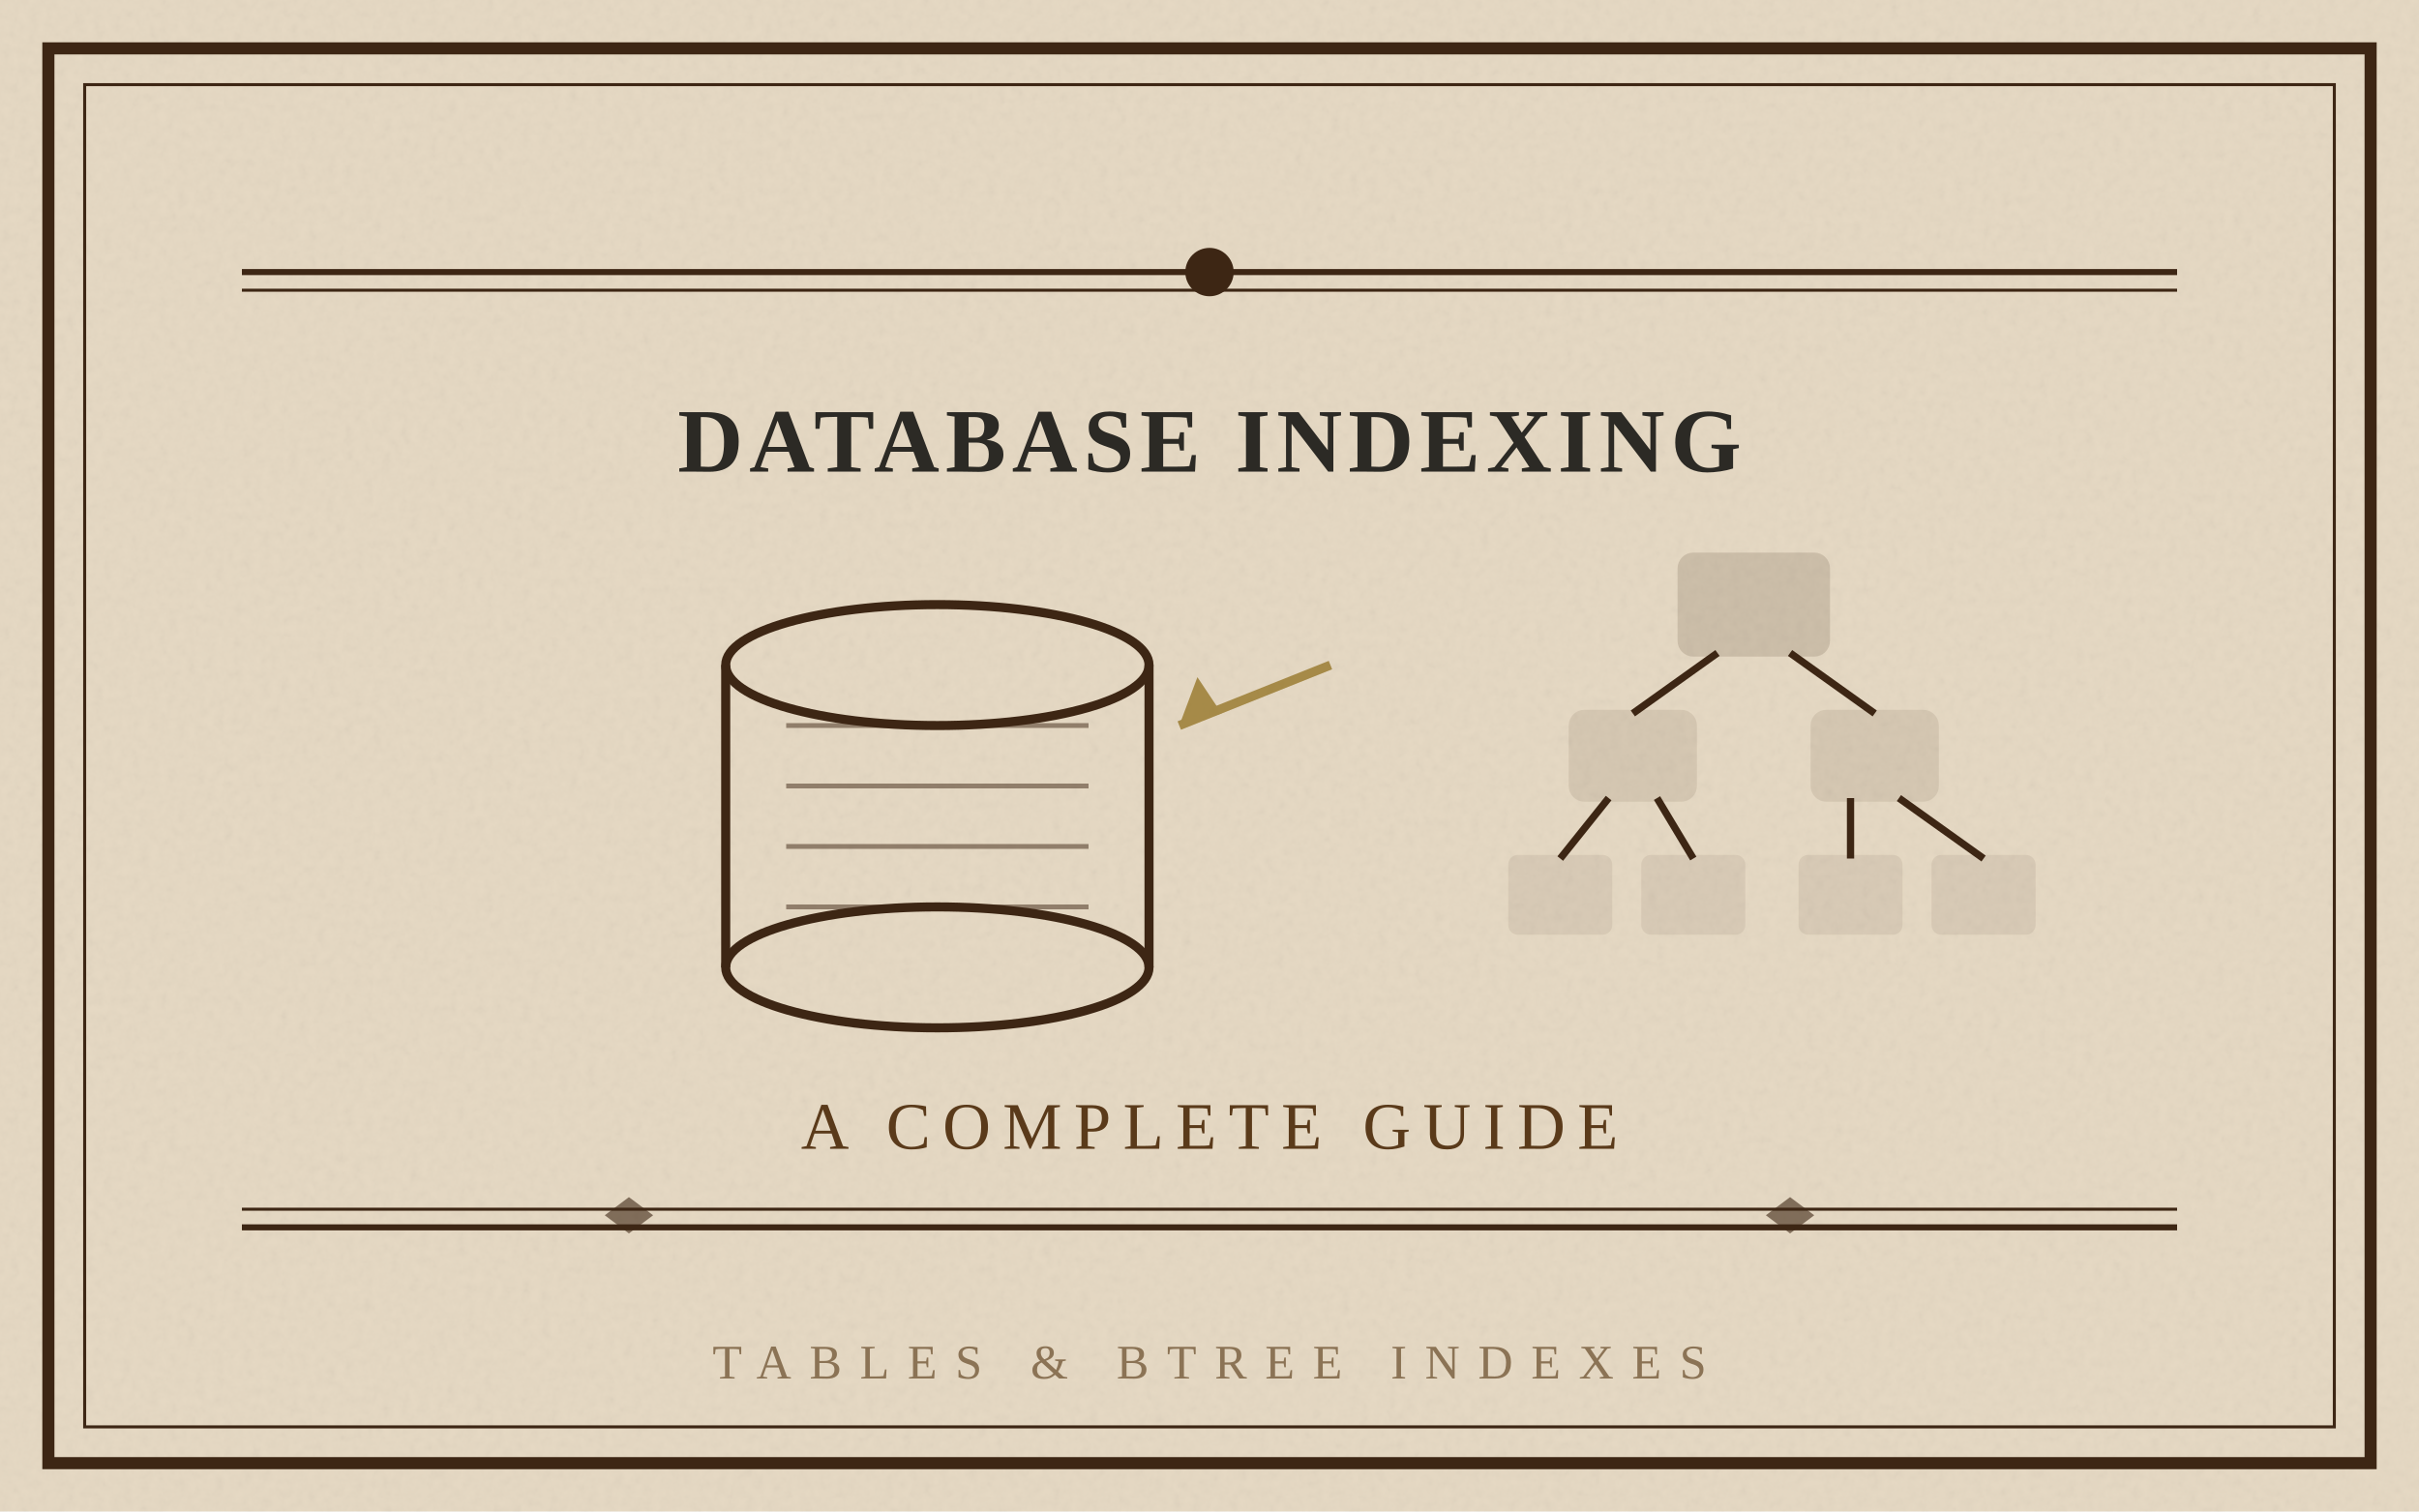
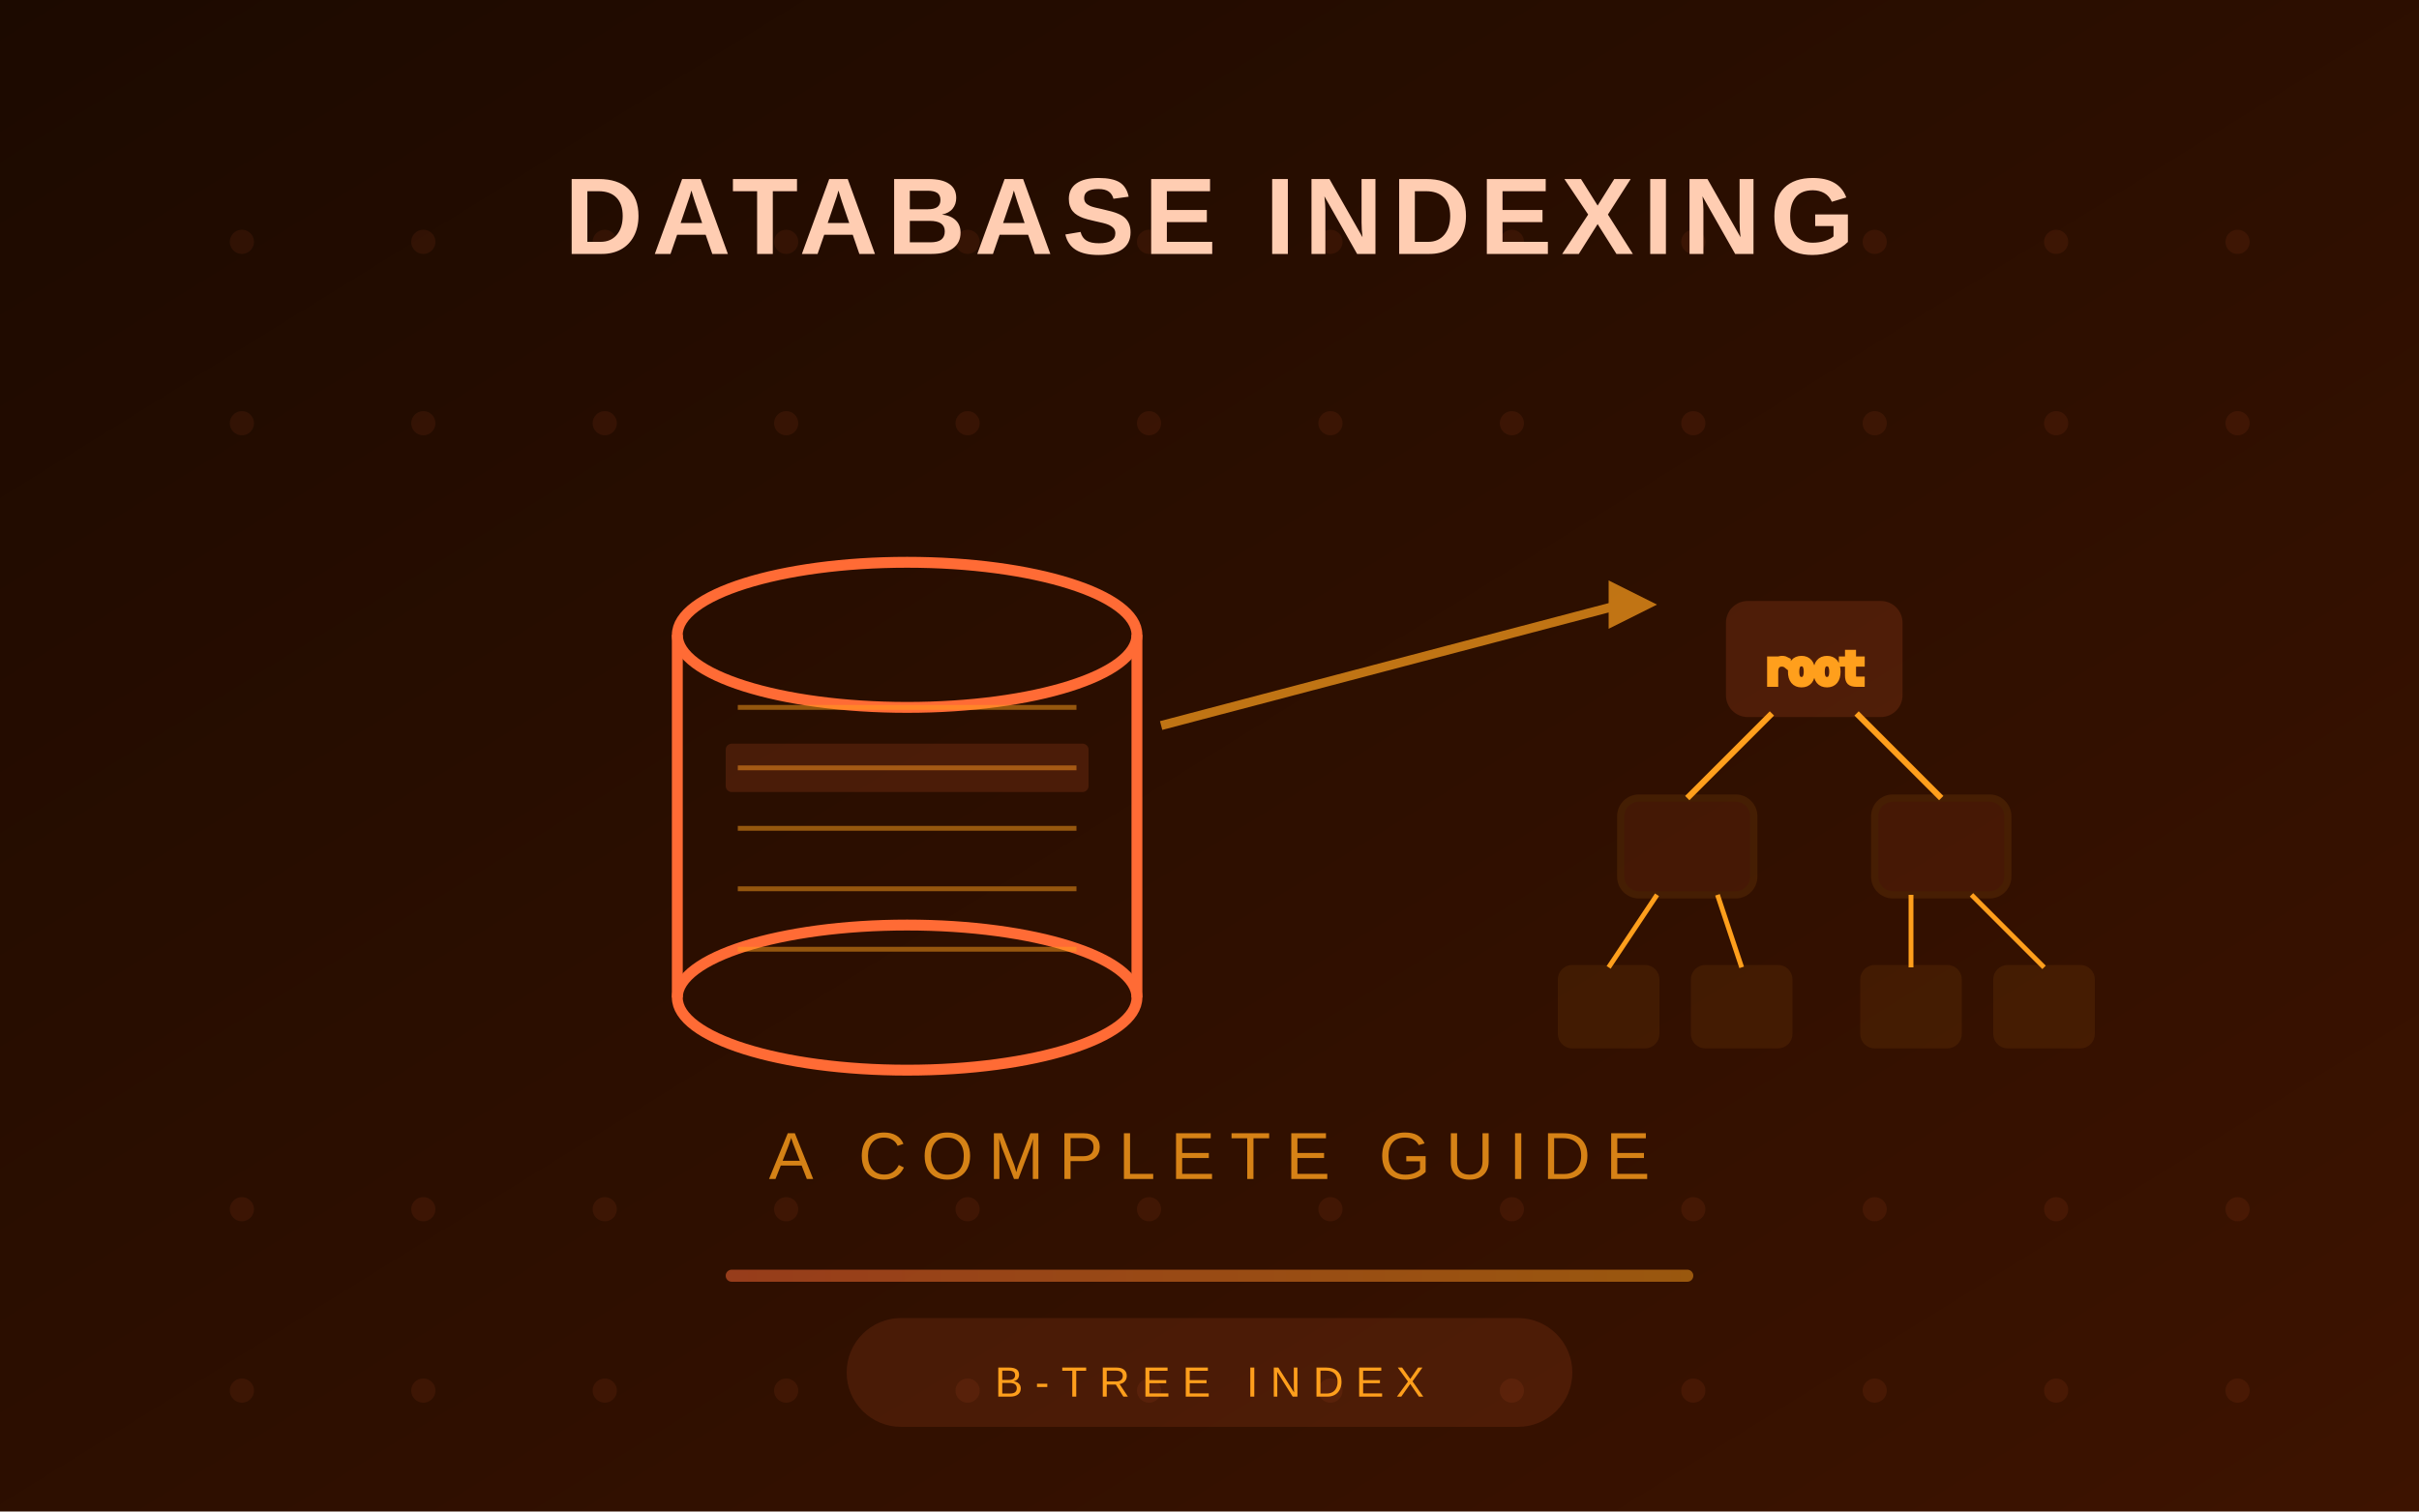
<svg xmlns="http://www.w3.org/2000/svg" viewBox="0 0 400 250">
-   <rect width="400" height="250" fill="#e8dcc8" />
-   <filter id="grain">
-     <feTurbulence type="fractalNoise" baseFrequency="0.65" numOctaves="3" stitchTiles="stitch" />
-     <feColorMatrix type="saturate" values="0" />
-     <feBlend in="SourceGraphic" mode="multiply" />
-   </filter>
-   <rect width="400" height="250" fill="#d4c4a8" opacity="0.12" filter="url(#grain)" />
-   <rect x="8" y="8" width="384" height="234" fill="none" stroke="#3d2614" stroke-width="2" />
-   <rect x="14" y="14" width="372" height="222" fill="none" stroke="#3d2614" stroke-width="0.5" />
-   <line x1="40" y1="45" x2="360" y2="45" stroke="#3d2614" stroke-width="1" />
-   <circle cx="200" cy="45" r="4" fill="#3d2614" />
-   <line x1="40" y1="48" x2="360" y2="48" stroke="#3d2614" stroke-width="0.5" />
-   <text x="200" y="78" text-anchor="middle" font-family="Georgia, 'Times New Roman', serif" font-size="15" font-weight="bold" fill="#2c2a25" letter-spacing="1">DATABASE INDEXING</text>
-   <g transform="translate(155,135)" fill="none" stroke="#3d2614" stroke-width="1.5">
-     <ellipse cx="0" cy="-25" rx="35" ry="10" />
-     <line x1="-35" y1="-25" x2="-35" y2="25" />
-     <line x1="35" y1="-25" x2="35" y2="25" />
-     <ellipse cx="0" cy="25" rx="35" ry="10" />
-     <line x1="-25" y1="-15" x2="25" y2="-15" stroke-width="0.8" opacity="0.5" />
-     <line x1="-25" y1="-5" x2="25" y2="-5" stroke-width="0.8" opacity="0.5" />
-     <line x1="-25" y1="5" x2="25" y2="5" stroke-width="0.8" opacity="0.5" />
-     <line x1="-25" y1="15" x2="25" y2="15" stroke-width="0.8" opacity="0.5" />
+   <defs>
+     <linearGradient id="bg" x1="0%" y1="0%" x2="100%" y2="100%">
+       <stop offset="0%" style="stop-color:#1c0a00" />
+       <stop offset="100%" style="stop-color:#3d1300" />
+     </linearGradient>
+     <linearGradient id="accent" x1="0%" y1="0%" x2="100%" y2="0%">
+       <stop offset="0%" style="stop-color:#ff6b35" />
+       <stop offset="100%" style="stop-color:#ff9f1c" />
+     </linearGradient>
+     <linearGradient id="db" x1="0%" y1="0%" x2="0%" y2="100%">
+       <stop offset="0%" style="stop-color:#ff6b35" />
+       <stop offset="100%" style="stop-color:#e63946" />
+     </linearGradient>
+   </defs>
+   <rect width="400" height="250" fill="url(#bg)" />
+   <g fill="#ff6b35" opacity="0.08">
+     <circle cx="40" cy="40" r="2" />
+     <circle cx="70" cy="40" r="2" />
+     <circle cx="100" cy="40" r="2" />
+     <circle cx="130" cy="40" r="2" />
+     <circle cx="160" cy="40" r="2" />
+     <circle cx="190" cy="40" r="2" />
+     <circle cx="220" cy="40" r="2" />
+     <circle cx="250" cy="40" r="2" />
+     <circle cx="280" cy="40" r="2" />
+     <circle cx="310" cy="40" r="2" />
+     <circle cx="340" cy="40" r="2" />
+     <circle cx="370" cy="40" r="2" />
+     <circle cx="40" cy="70" r="2" />
+     <circle cx="70" cy="70" r="2" />
+     <circle cx="100" cy="70" r="2" />
+     <circle cx="130" cy="70" r="2" />
+     <circle cx="160" cy="70" r="2" />
+     <circle cx="190" cy="70" r="2" />
+     <circle cx="220" cy="70" r="2" />
+     <circle cx="250" cy="70" r="2" />
+     <circle cx="280" cy="70" r="2" />
+     <circle cx="310" cy="70" r="2" />
+     <circle cx="340" cy="70" r="2" />
+     <circle cx="370" cy="70" r="2" />
+     <circle cx="40" cy="200" r="2" />
+     <circle cx="70" cy="200" r="2" />
+     <circle cx="100" cy="200" r="2" />
+     <circle cx="130" cy="200" r="2" />
+     <circle cx="160" cy="200" r="2" />
+     <circle cx="190" cy="200" r="2" />
+     <circle cx="220" cy="200" r="2" />
+     <circle cx="250" cy="200" r="2" />
+     <circle cx="280" cy="200" r="2" />
+     <circle cx="310" cy="200" r="2" />
+     <circle cx="340" cy="200" r="2" />
+     <circle cx="370" cy="200" r="2" />
+     <circle cx="40" cy="230" r="2" />
+     <circle cx="70" cy="230" r="2" />
+     <circle cx="100" cy="230" r="2" />
+     <circle cx="130" cy="230" r="2" />
+     <circle cx="160" cy="230" r="2" />
+     <circle cx="190" cy="230" r="2" />
+     <circle cx="220" cy="230" r="2" />
+     <circle cx="250" cy="230" r="2" />
+     <circle cx="280" cy="230" r="2" />
+     <circle cx="310" cy="230" r="2" />
+     <circle cx="340" cy="230" r="2" />
+     <circle cx="370" cy="230" r="2" />
  </g>
-   <g fill="#8b6914" opacity="0.7">
-     <line x1="220" y1="110" x2="195" y2="120" stroke="#8b6914" stroke-width="1.5" />
-     <polygon points="195,120 202,118 198,112" />
+   <g transform="translate(150,135)">
+     <ellipse cx="0" cy="-30" rx="38" ry="12" fill="none" stroke="#ff6b35" stroke-width="1.8" />
+     <line x1="-38" y1="-30" x2="-38" y2="30" stroke="#ff6b35" stroke-width="1.8" />
+     <line x1="38" y1="-30" x2="38" y2="30" stroke="#ff6b35" stroke-width="1.8" />
+     <ellipse cx="0" cy="30" rx="38" ry="12" fill="none" stroke="#ff6b35" stroke-width="1.8" />
+     <line x1="-28" y1="-18" x2="28" y2="-18" stroke="#ff9f1c" stroke-width="0.8" opacity="0.5" />
+     <line x1="-28" y1="-8" x2="28" y2="-8" stroke="#ff9f1c" stroke-width="0.8" opacity="0.5" />
+     <line x1="-28" y1="2" x2="28" y2="2" stroke="#ff9f1c" stroke-width="0.8" opacity="0.5" />
+     <line x1="-28" y1="12" x2="28" y2="12" stroke="#ff9f1c" stroke-width="0.8" opacity="0.5" />
+     <line x1="-28" y1="22" x2="28" y2="22" stroke="#ff9f1c" stroke-width="0.8" opacity="0.5" />
+     <rect x="-30" y="-12" width="60" height="8" rx="1" fill="#ff6b35" opacity="0.15" />
  </g>
-   <g transform="translate(290,100)" fill="none" stroke="#3d2614" stroke-width="1.2">
-     <rect x="-12" y="-8" width="24" height="16" rx="2" fill="#3d2614" opacity="0.15" />
-     <rect x="-30" y="18" width="20" height="14" rx="2" fill="#3d2614" opacity="0.1" />
-     <rect x="10" y="18" width="20" height="14" rx="2" fill="#3d2614" opacity="0.1" />
-     <line x1="-6" y1="8" x2="-20" y2="18" />
-     <line x1="6" y1="8" x2="20" y2="18" />
-     <rect x="-40" y="42" width="16" height="12" rx="1" fill="#3d2614" opacity="0.08" />
-     <rect x="-18" y="42" width="16" height="12" rx="1" fill="#3d2614" opacity="0.08" />
-     <rect x="8" y="42" width="16" height="12" rx="1" fill="#3d2614" opacity="0.08" />
-     <rect x="30" y="42" width="16" height="12" rx="1" fill="#3d2614" opacity="0.08" />
-     <line x1="-24" y1="32" x2="-32" y2="42" />
-     <line x1="-16" y1="32" x2="-10" y2="42" />
-     <line x1="16" y1="32" x2="16" y2="42" />
-     <line x1="24" y1="32" x2="38" y2="42" />
+   <g transform="translate(300,110)" fill="none" stroke="#ff9f1c" stroke-width="1.2">
+     <rect x="-14" y="-10" width="28" height="18" rx="3" fill="#ff6b35" opacity="0.15" stroke="#ff6b35" />
+     <text x="0" y="3" text-anchor="middle" font-family="monospace" font-size="7" fill="#ff9f1c">root</text>
+     <rect x="-32" y="22" width="22" height="16" rx="3" fill="#ff6b35" opacity="0.1" stroke="#ff9f1c" />
+     <rect x="10" y="22" width="22" height="16" rx="3" fill="#ff6b35" opacity="0.1" stroke="#ff9f1c" />
+     <line x1="-7" y1="8" x2="-21" y2="22" stroke="#ff9f1c" stroke-width="1" />
+     <line x1="7" y1="8" x2="21" y2="22" stroke="#ff9f1c" stroke-width="1" />
+     <rect x="-42" y="50" width="16" height="13" rx="2" fill="#ff9f1c" opacity="0.08" stroke="#ff9f1c" stroke-width="0.8" />
+     <rect x="-20" y="50" width="16" height="13" rx="2" fill="#ff9f1c" opacity="0.08" stroke="#ff9f1c" stroke-width="0.8" />
+     <rect x="8" y="50" width="16" height="13" rx="2" fill="#ff9f1c" opacity="0.08" stroke="#ff9f1c" stroke-width="0.8" />
+     <rect x="30" y="50" width="16" height="13" rx="2" fill="#ff9f1c" opacity="0.08" stroke="#ff9f1c" stroke-width="0.8" />
+     <line x1="-26" y1="38" x2="-34" y2="50" stroke="#ff9f1c" stroke-width="0.8" />
+     <line x1="-16" y1="38" x2="-12" y2="50" stroke="#ff9f1c" stroke-width="0.8" />
+     <line x1="16" y1="38" x2="16" y2="50" stroke="#ff9f1c" stroke-width="0.8" />
+     <line x1="26" y1="38" x2="38" y2="50" stroke="#ff9f1c" stroke-width="0.8" />
  </g>
-   <text x="200" y="190" text-anchor="middle" font-family="Georgia, 'Times New Roman', serif" font-size="11" fill="#5a3a1a" letter-spacing="2">A COMPLETE GUIDE</text>
-   <line x1="40" y1="200" x2="360" y2="200" stroke="#3d2614" stroke-width="0.5" />
-   <line x1="40" y1="203" x2="360" y2="203" stroke="#3d2614" stroke-width="1" />
-   <polygon points="100,201 104,198 108,201 104,204" fill="#3d2614" opacity="0.6" />
-   <polygon points="292,201 296,198 300,201 296,204" fill="#3d2614" opacity="0.6" />
-   <text x="200" y="228" text-anchor="middle" font-family="Georgia, 'Times New Roman', serif" font-size="8" fill="#8b7355" letter-spacing="3">TABLES &amp; BTREE INDEXES</text>
+   <g fill="#ff9f1c" stroke="#ff9f1c" stroke-width="1.5" opacity="0.7">
+     <line x1="192" y1="120" x2="268" y2="100" />
+     <polygon points="266,96 274,100 266,104" fill="#ff9f1c" stroke="none" />
+   </g>
+   <text x="200" y="42" text-anchor="middle" font-family="'SF Pro Display', 'Segoe UI', Arial, sans-serif" font-size="18" font-weight="700" fill="#ffcdb2" letter-spacing="1.5">DATABASE INDEXING</text>
+   <text x="200" y="195" text-anchor="middle" font-family="'SF Pro Display', 'Segoe UI', Arial, sans-serif" font-size="11" fill="#ff9f1c" letter-spacing="2.5" opacity="0.8">A COMPLETE GUIDE</text>
+   <rect x="120" y="210" width="160" height="2" rx="1" fill="url(#accent)" opacity="0.5" />
+   <rect x="140" y="218" width="120" height="18" rx="9" fill="#ff6b35" opacity="0.12" />
+   <text x="200" y="231" text-anchor="middle" font-family="'SF Pro Display', 'Segoe UI', Arial, sans-serif" font-size="7" fill="#ff9f1c" letter-spacing="2">B-TREE INDEX</text>
</svg>
